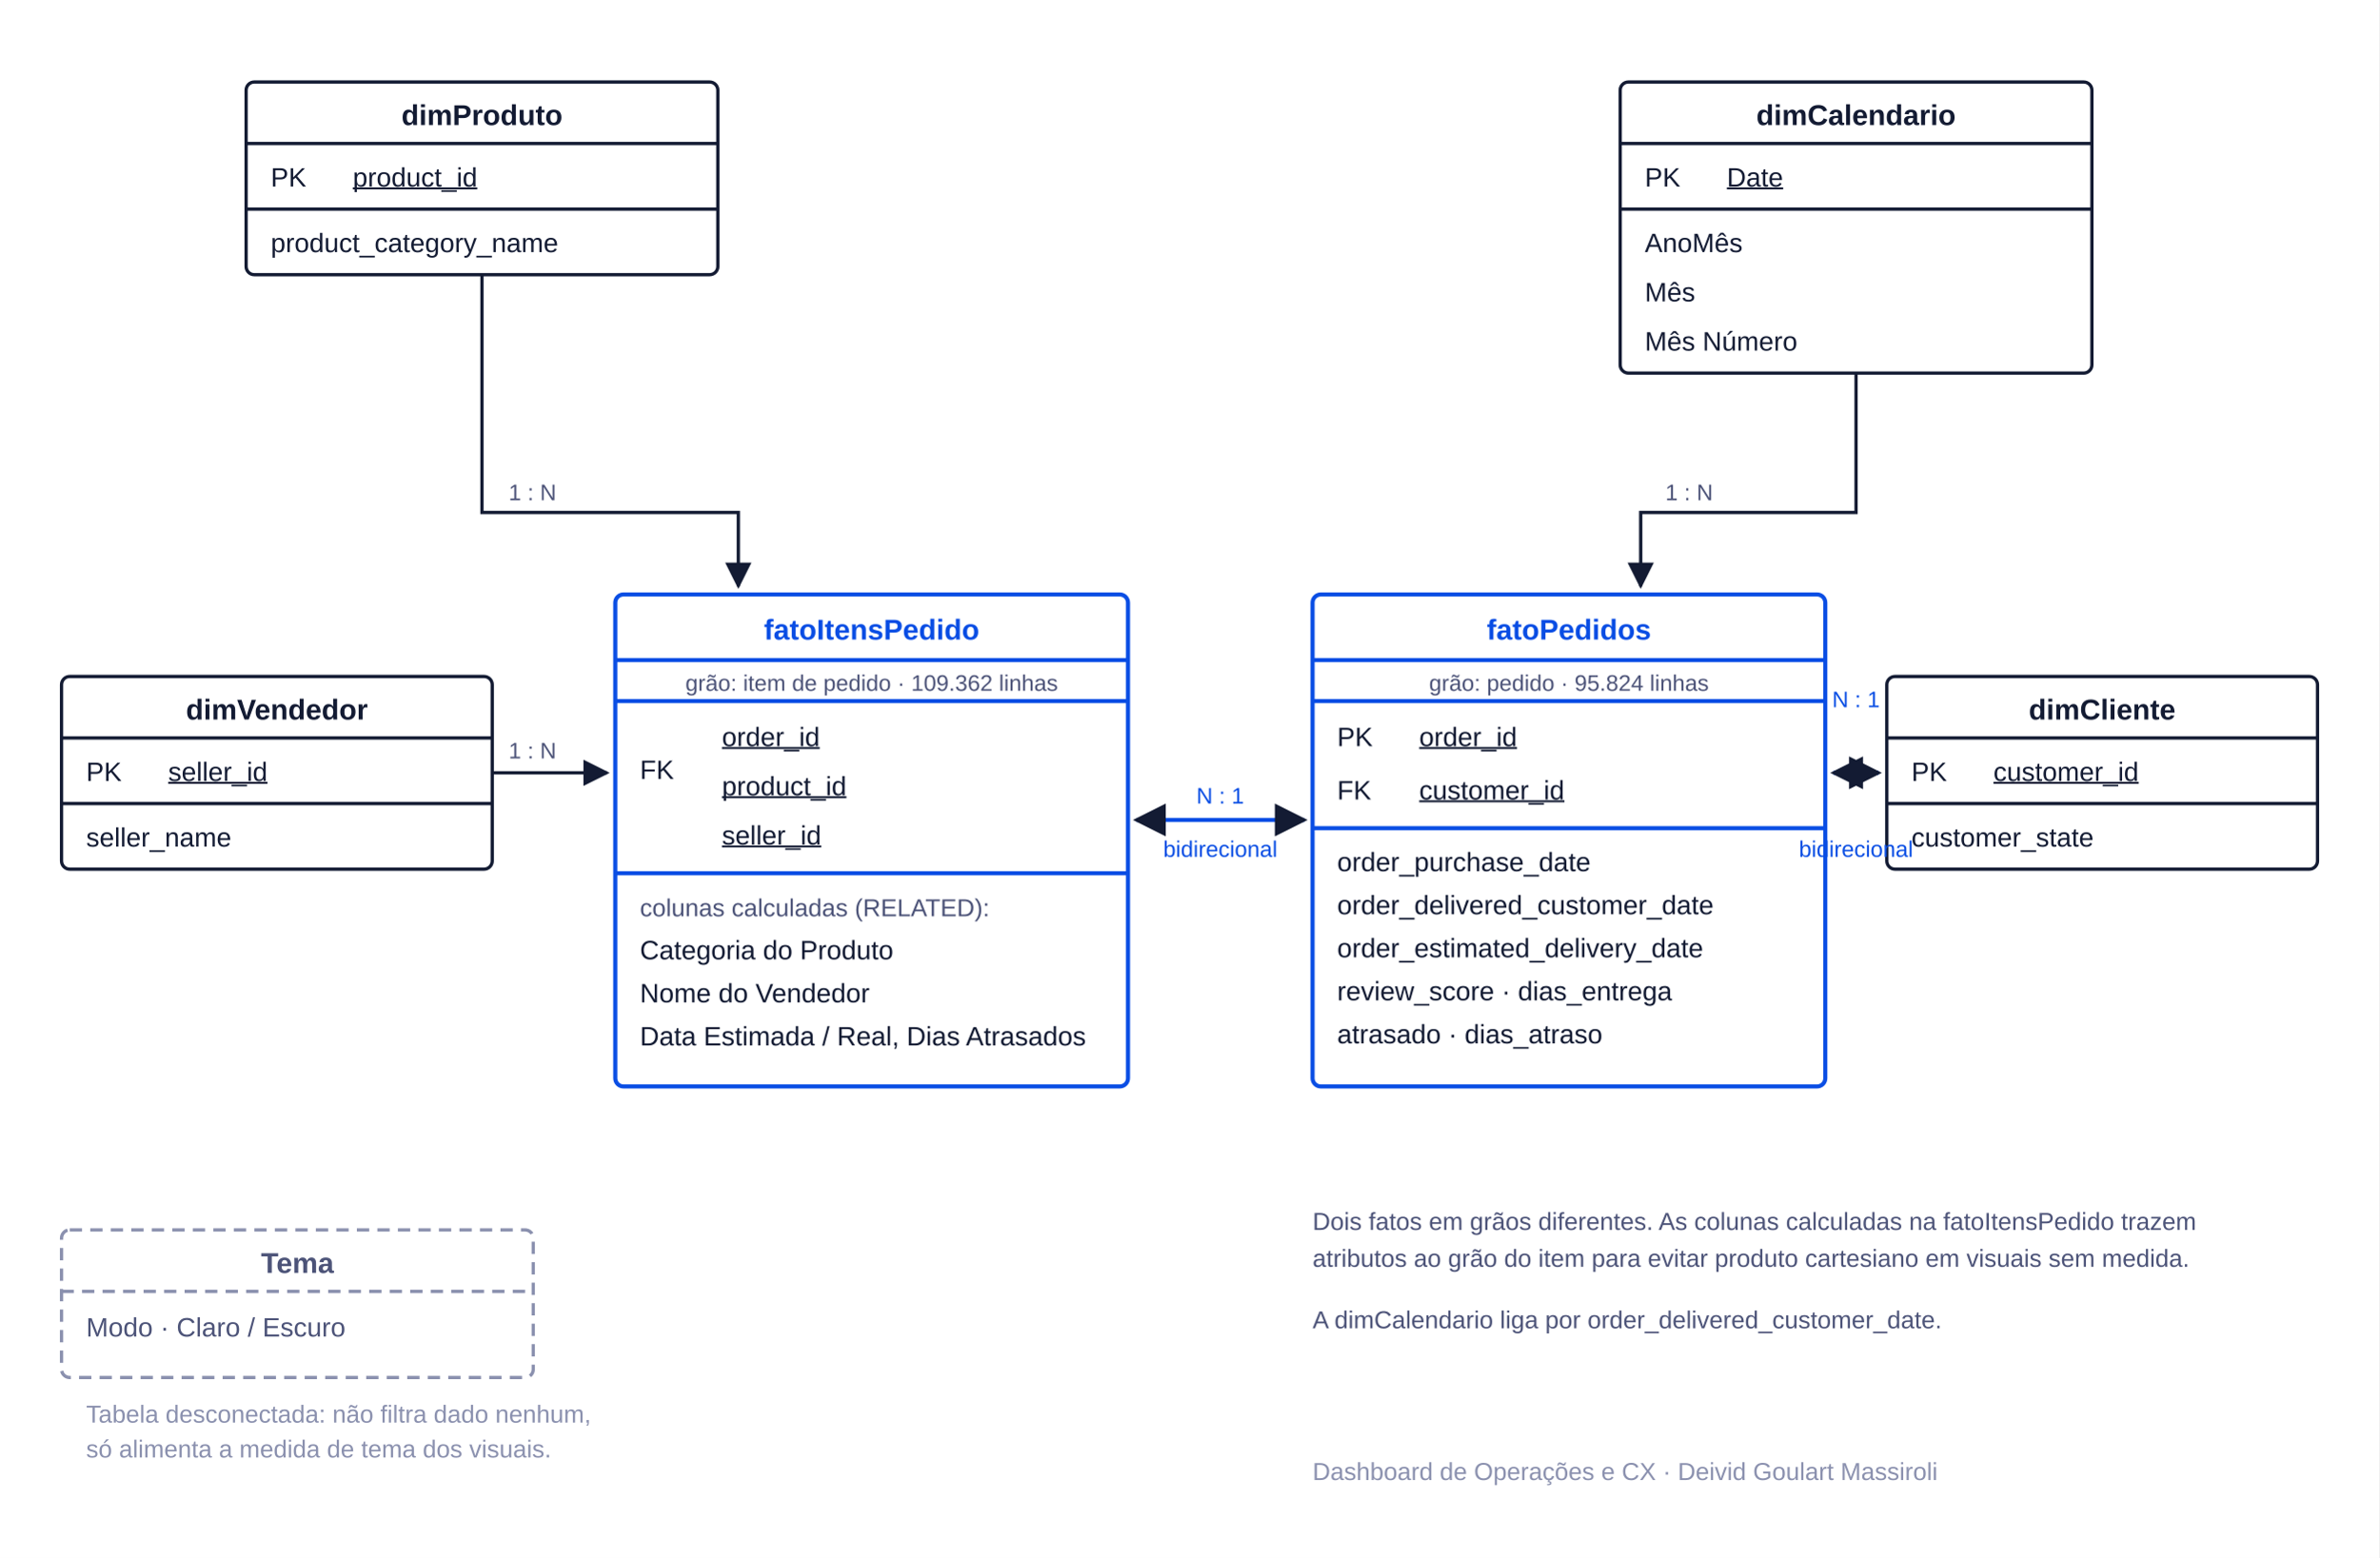
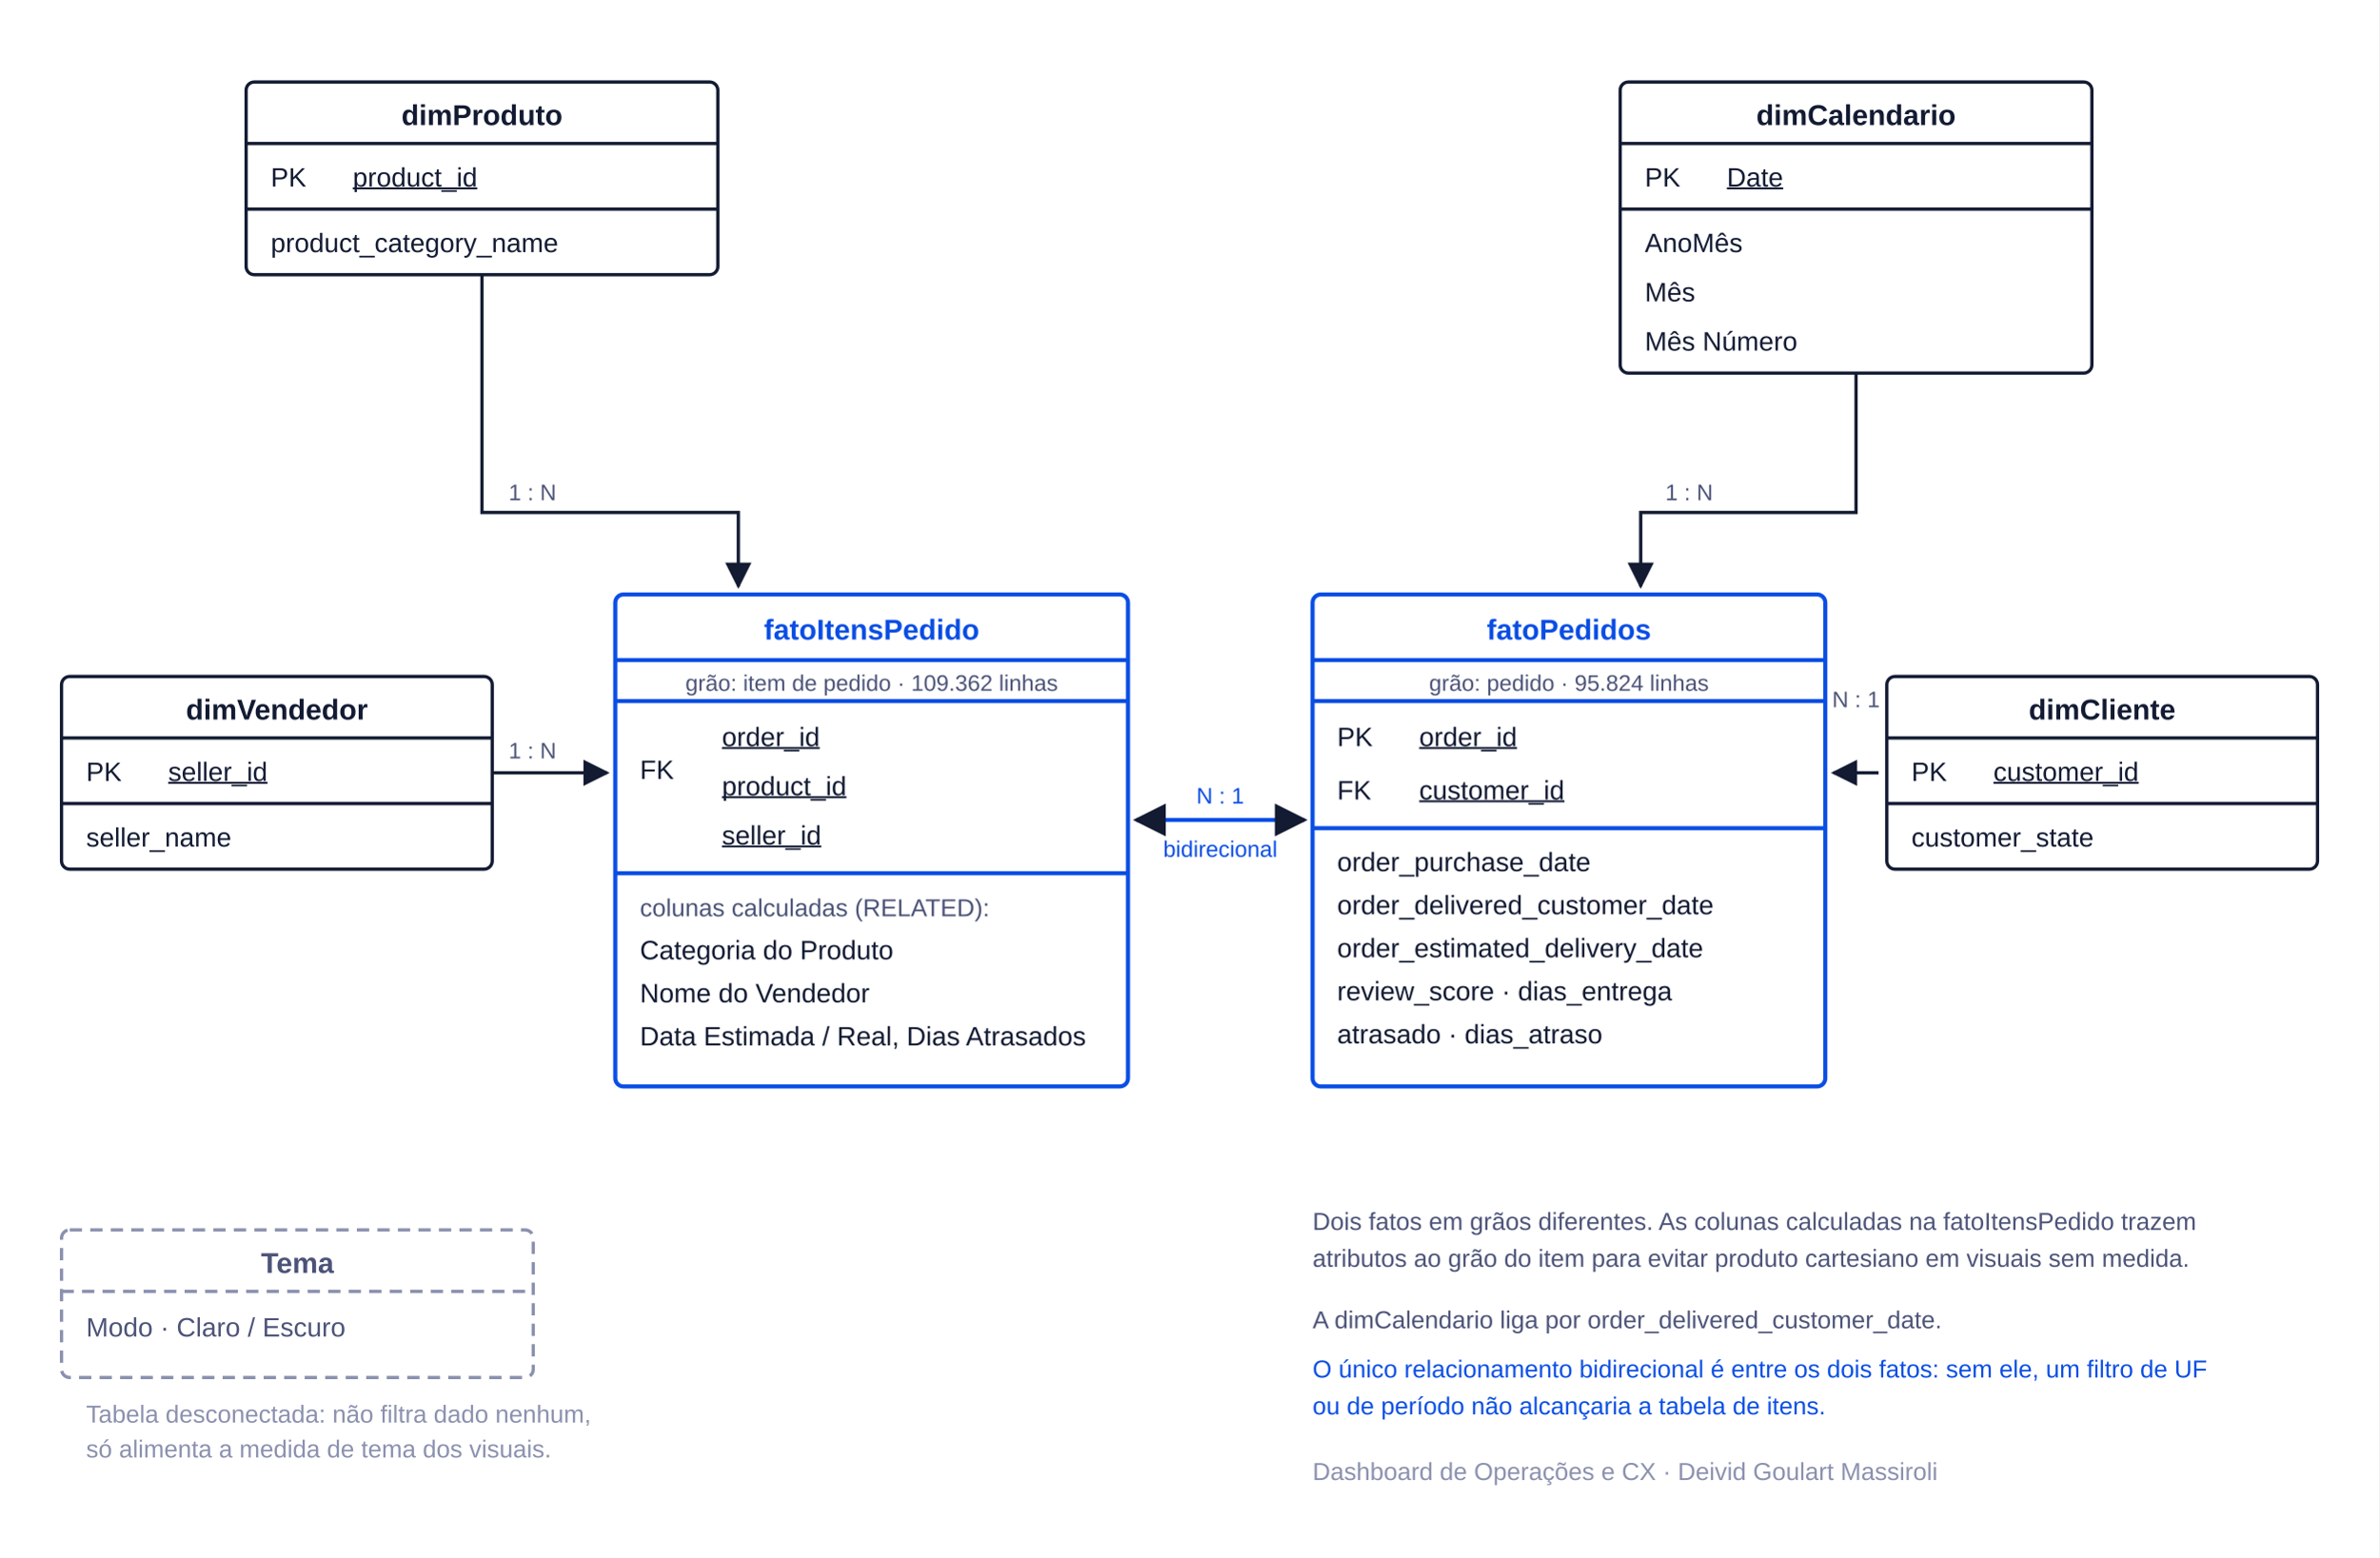
<svg xmlns="http://www.w3.org/2000/svg" viewBox="0 0 1160 760" width="1160" height="760" font-family="Segoe UI, Calibri, Arial, sans-serif">
  <defs>
    <marker id="um" viewBox="0 0 10 10" refX="9" refY="5" markerWidth="8" markerHeight="8" orient="auto-start-reverse">
      <path d="M 0 0 L 10 5 L 0 10 z" fill="#131B33" />
    </marker>
  </defs>
  <rect width="1160" height="760" fill="#FFFFFF" />
  <g stroke="#131B33" stroke-width="1.6" fill="#FFFFFF">
    <rect x="120" y="40" width="230" height="94" rx="4" />
    <line x1="120" y1="70" x2="350" y2="70" />
    <line x1="120" y1="102" x2="350" y2="102" />
  </g>
  <text x="235" y="61" font-size="14" font-weight="600" fill="#131B33" text-anchor="middle">dimProduto</text>
  <text x="132" y="91" font-size="13" fill="#131B33">PK</text>
  <text x="172" y="91" font-size="13" fill="#131B33" text-decoration="underline">product_id</text>
  <text x="132" y="123" font-size="13" fill="#131B33">product_category_name</text>
  <g stroke="#131B33" stroke-width="1.6" fill="#FFFFFF">
    <rect x="790" y="40" width="230" height="142" rx="4" />
    <line x1="790" y1="70" x2="1020" y2="70" />
    <line x1="790" y1="102" x2="1020" y2="102" />
  </g>
  <text x="905" y="61" font-size="14" font-weight="600" fill="#131B33" text-anchor="middle">dimCalendario</text>
  <text x="802" y="91" font-size="13" fill="#131B33">PK</text>
  <text x="842" y="91" font-size="13" fill="#131B33" text-decoration="underline">Date</text>
  <text x="802" y="123" font-size="13" fill="#131B33">AnoMês</text>
  <text x="802" y="147" font-size="13" fill="#131B33">Mês</text>
  <text x="802" y="171" font-size="13" fill="#131B33">Mês Número</text>
  <g stroke="#131B33" stroke-width="1.6" fill="#FFFFFF">
    <rect x="30" y="330" width="210" height="94" rx="4" />
    <line x1="30" y1="360" x2="240" y2="360" />
    <line x1="30" y1="392" x2="240" y2="392" />
  </g>
  <text x="135" y="351" font-size="14" font-weight="600" fill="#131B33" text-anchor="middle">dimVendedor</text>
  <text x="42" y="381" font-size="13" fill="#131B33">PK</text>
  <text x="82" y="381" font-size="13" fill="#131B33" text-decoration="underline">seller_id</text>
  <text x="42" y="413" font-size="13" fill="#131B33">seller_name</text>
  <g stroke="#131B33" stroke-width="1.6" fill="#FFFFFF">
    <rect x="920" y="330" width="210" height="94" rx="4" />
    <line x1="920" y1="360" x2="1130" y2="360" />
    <line x1="920" y1="392" x2="1130" y2="392" />
  </g>
  <text x="1025" y="351" font-size="14" font-weight="600" fill="#131B33" text-anchor="middle">dimCliente</text>
  <text x="932" y="381" font-size="13" fill="#131B33">PK</text>
  <text x="972" y="381" font-size="13" fill="#131B33" text-decoration="underline">customer_id</text>
  <text x="932" y="413" font-size="13" fill="#131B33">customer_state</text>
  <g stroke="#0A4EE4" stroke-width="2" fill="#FFFFFF">
    <rect x="300" y="290" width="250" height="240" rx="4" />
    <line x1="300" y1="322" x2="550" y2="322" />
    <line x1="300" y1="342" x2="550" y2="342" />
    <line x1="300" y1="426" x2="550" y2="426" />
  </g>
  <text x="425" y="312" font-size="14" font-weight="600" fill="#0A4EE4" text-anchor="middle">fatoItensPedido</text>
  <text x="425" y="337" font-size="11" fill="#4C5378" text-anchor="middle">grão: item de pedido · 109.362 linhas</text>
  <text x="312" y="380" font-size="13" fill="#131B33">FK</text>
  <text x="352" y="364" font-size="13" fill="#131B33" text-decoration="underline">order_id</text>
  <text x="352" y="388" font-size="13" fill="#131B33" text-decoration="underline">product_id</text>
  <text x="352" y="412" font-size="13" fill="#131B33" text-decoration="underline">seller_id</text>
  <text x="312" y="447" font-size="12" fill="#4C5378">colunas calculadas (RELATED):</text>
  <text x="312" y="468" font-size="13" fill="#131B33">Categoria do Produto</text>
  <text x="312" y="489" font-size="13" fill="#131B33">Nome do Vendedor</text>
  <text x="312" y="510" font-size="13" fill="#131B33">Data Estimada / Real, Dias Atrasados</text>
  <g stroke="#0A4EE4" stroke-width="2" fill="#FFFFFF">
    <rect x="640" y="290" width="250" height="240" rx="4" />
    <line x1="640" y1="322" x2="890" y2="322" />
    <line x1="640" y1="342" x2="890" y2="342" />
    <line x1="640" y1="404" x2="890" y2="404" />
  </g>
  <text x="765" y="312" font-size="14" font-weight="600" fill="#0A4EE4" text-anchor="middle">fatoPedidos</text>
  <text x="765" y="337" font-size="11" fill="#4C5378" text-anchor="middle">grão: pedido · 95.824 linhas</text>
  <text x="652" y="364" font-size="13" fill="#131B33">PK</text>
  <text x="692" y="364" font-size="13" fill="#131B33" text-decoration="underline">order_id</text>
  <text x="652" y="390" font-size="13" fill="#131B33">FK</text>
  <text x="692" y="390" font-size="13" fill="#131B33" text-decoration="underline">customer_id</text>
  <text x="652" y="425" font-size="13" fill="#131B33">order_purchase_date</text>
  <text x="652" y="446" font-size="13" fill="#131B33">order_delivered_customer_date</text>
  <text x="652" y="467" font-size="13" fill="#131B33">order_estimated_delivery_date</text>
  <text x="652" y="488" font-size="13" fill="#131B33">review_score · dias_entrega</text>
  <text x="652" y="509" font-size="13" fill="#131B33">atrasado · dias_atraso</text>
  <g stroke="#131B33" stroke-width="1.6" fill="none">
    <path d="M 235 134 L 235 250 L 360 250 L 360 286" marker-end="url(#um)" />
    <path d="M 240 377 L 296 377" marker-end="url(#um)" />
    <path d="M 905 182 L 905 250 L 800 250 L 800 286" marker-end="url(#um)" />
+     <path d="M 916 377 L 894 377" marker-end="url(#um)" />
  </g>
-   <path d="M 916 377 L 894 377" stroke="#0A4EE4" stroke-width="2" fill="none" marker-start="url(#um)" marker-end="url(#um)" />
  <path d="M 554 400 L 636 400" stroke="#0A4EE4" stroke-width="2" fill="none" marker-start="url(#um)" marker-end="url(#um)" />
  <g font-size="11" fill="#4C5378">
    <text x="248" y="244">1 : N</text>
    <text x="248" y="370">1 : N</text>
    <text x="812" y="244">1 : N</text>
    <text x="595" y="392" text-anchor="middle" fill="#0A4EE4">N : 1</text>
    <text x="595" y="418" text-anchor="middle" fill="#0A4EE4">bidirecional</text>
-     <text x="905" y="345" text-anchor="middle" fill="#0A4EE4">N : 1</text>
-     <text x="905" y="418" text-anchor="middle" fill="#0A4EE4">bidirecional</text>
+     <text x="905" y="345" text-anchor="middle">N : 1</text>
  </g>
  <g stroke="#8A90AE" stroke-width="1.6" stroke-dasharray="6 4" fill="#FFFFFF">
    <rect x="30" y="600" width="230" height="72" rx="4" />
    <line x1="30" y1="630" x2="260" y2="630" />
  </g>
  <text x="145" y="621" font-size="14" font-weight="600" fill="#4C5378" text-anchor="middle">Tema</text>
  <text x="42" y="652" font-size="13" fill="#4C5378">Modo  ·  Claro / Escuro</text>
  <text x="42" y="694" font-size="12" fill="#8A90AE">Tabela desconectada: não filtra dado nenhum,</text>
  <text x="42" y="711" font-size="12" fill="#8A90AE">só alimenta a medida de tema dos visuais.</text>
  <text x="640" y="600" font-size="12" fill="#4C5378">Dois fatos em grãos diferentes. As colunas calculadas na fatoItensPedido trazem</text>
  <text x="640" y="618" font-size="12" fill="#4C5378">atributos ao grão do item para evitar produto cartesiano em visuais sem medida.</text>
  <text x="640" y="648" font-size="12" fill="#4C5378">A dimCalendario liga por order_delivered_customer_date.</text>
+   <text x="640" y="672" font-size="12" fill="#0A4EE4">O único relacionamento bidirecional é entre os dois fatos: sem ele, um filtro de UF</text>
+   <text x="640" y="690" font-size="12" fill="#0A4EE4">ou de período não alcançaria a tabela de itens.</text>
  <text x="640" y="722" font-size="12" fill="#8A90AE">Dashboard de Operações e CX · Deivid Goulart Massiroli</text>
</svg>
